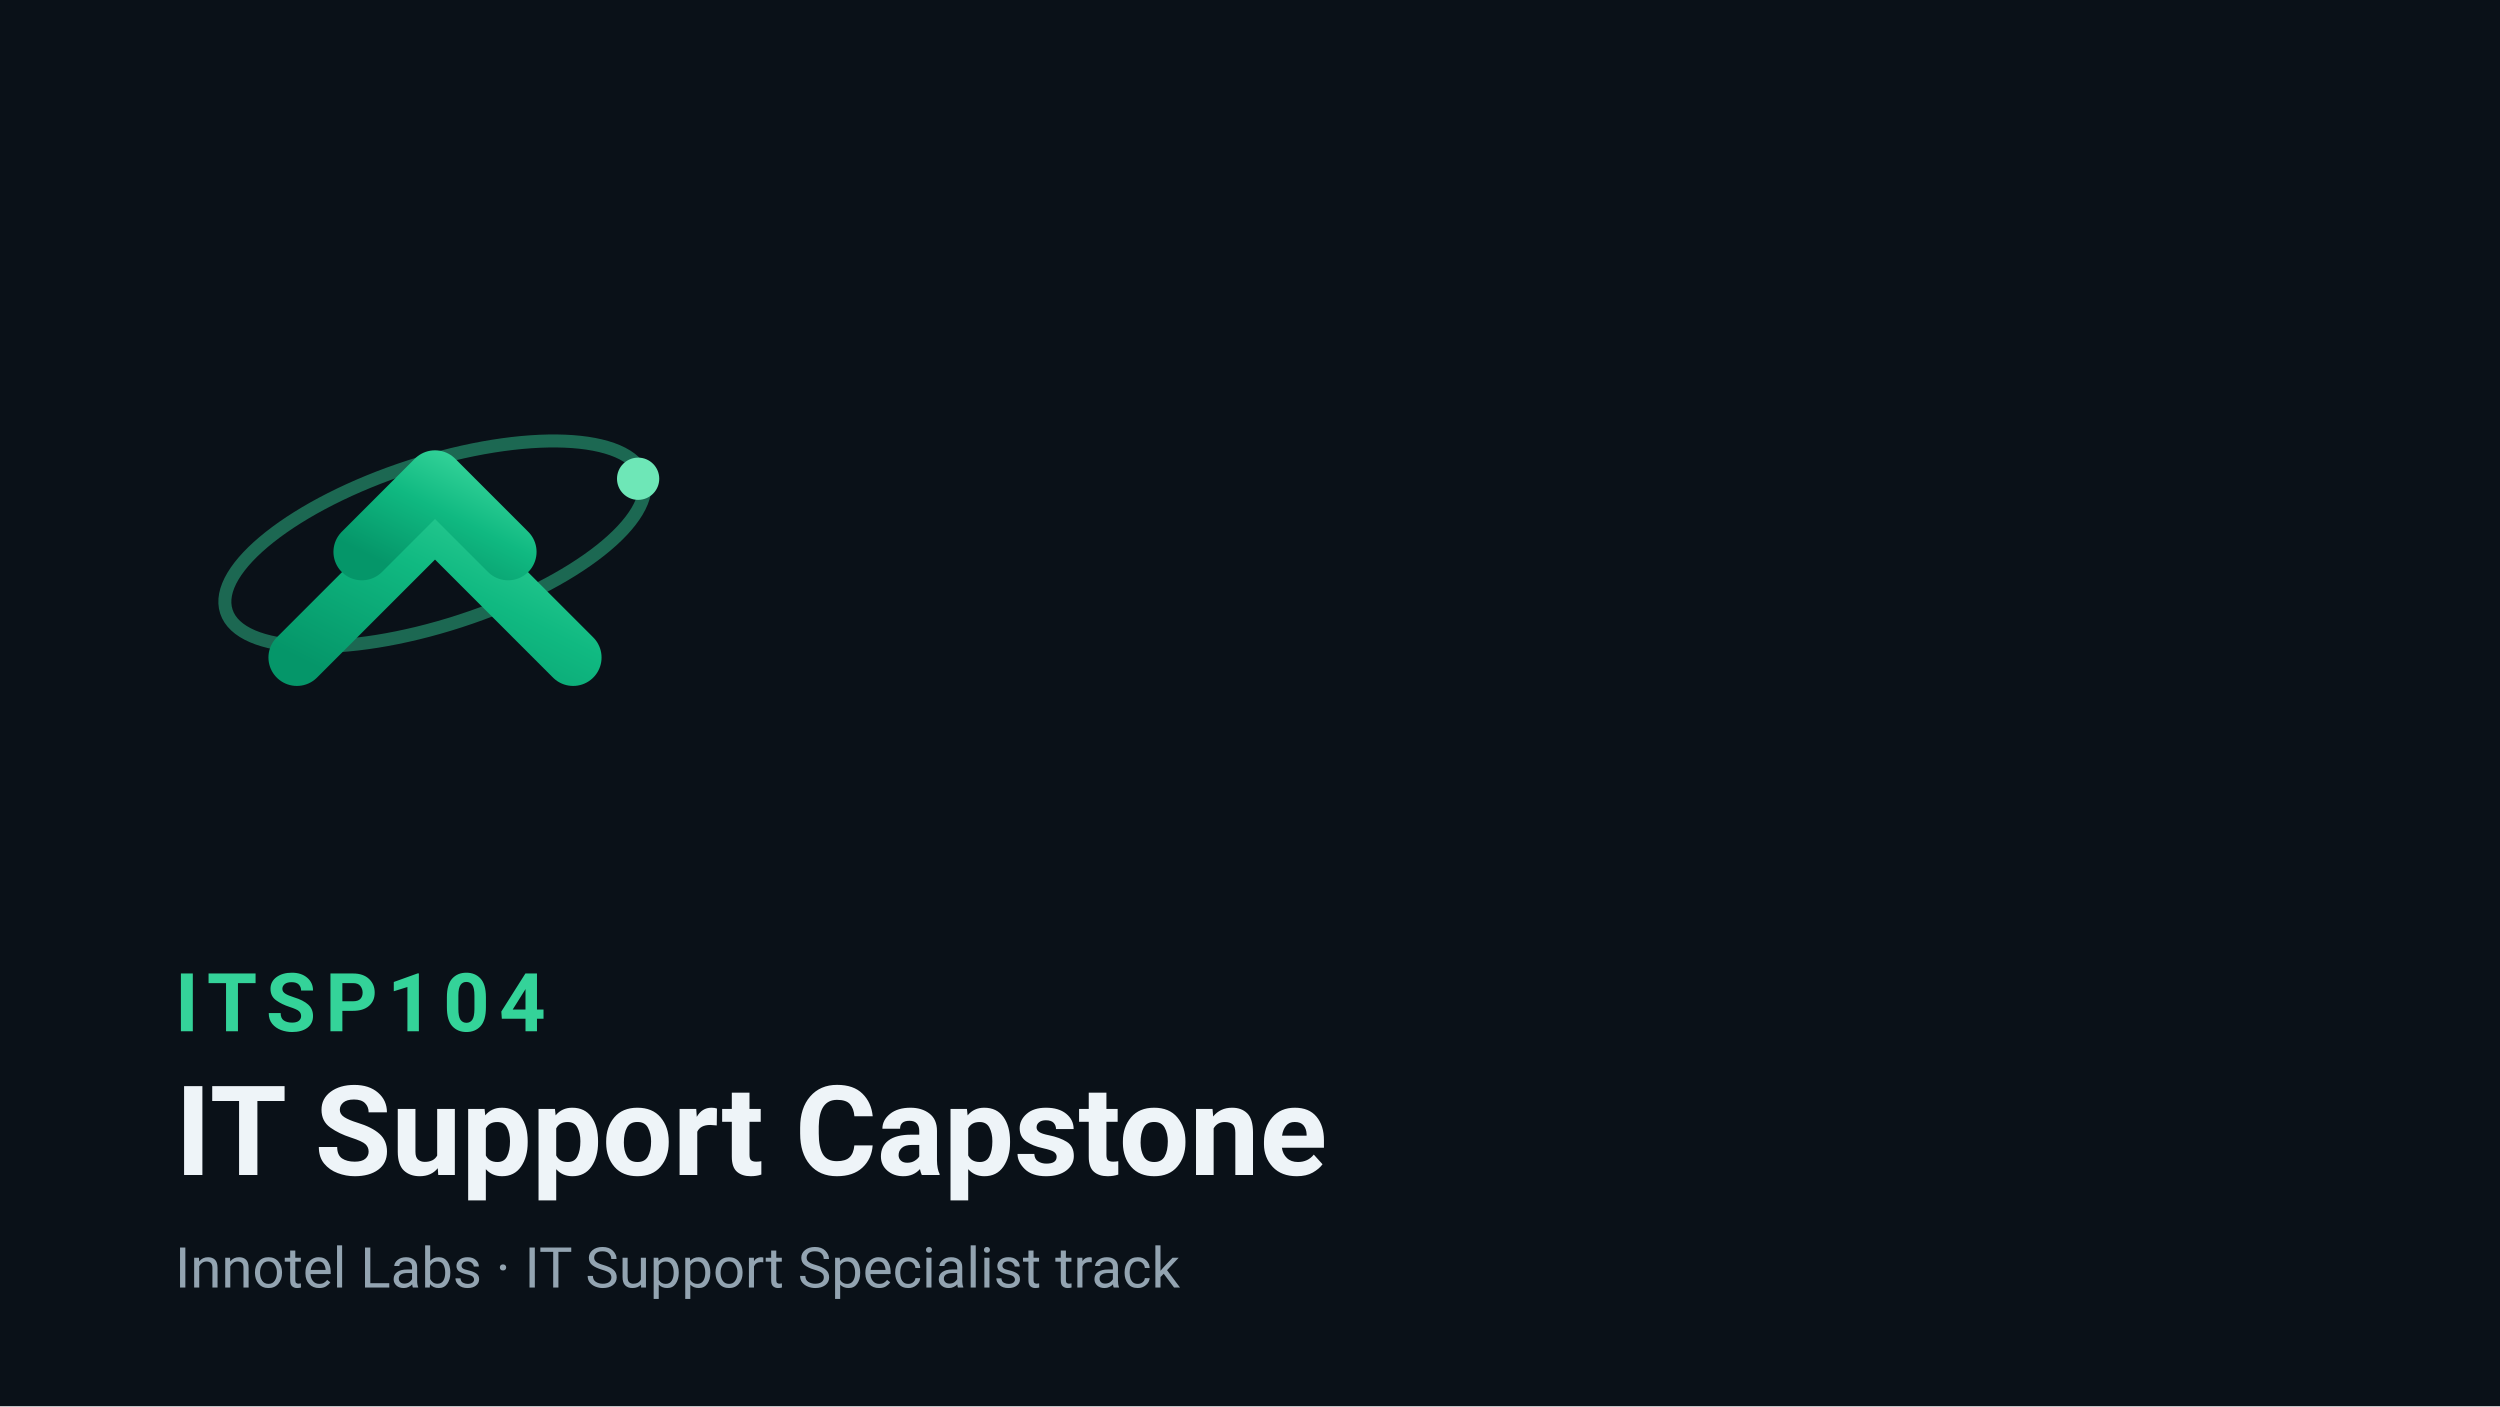
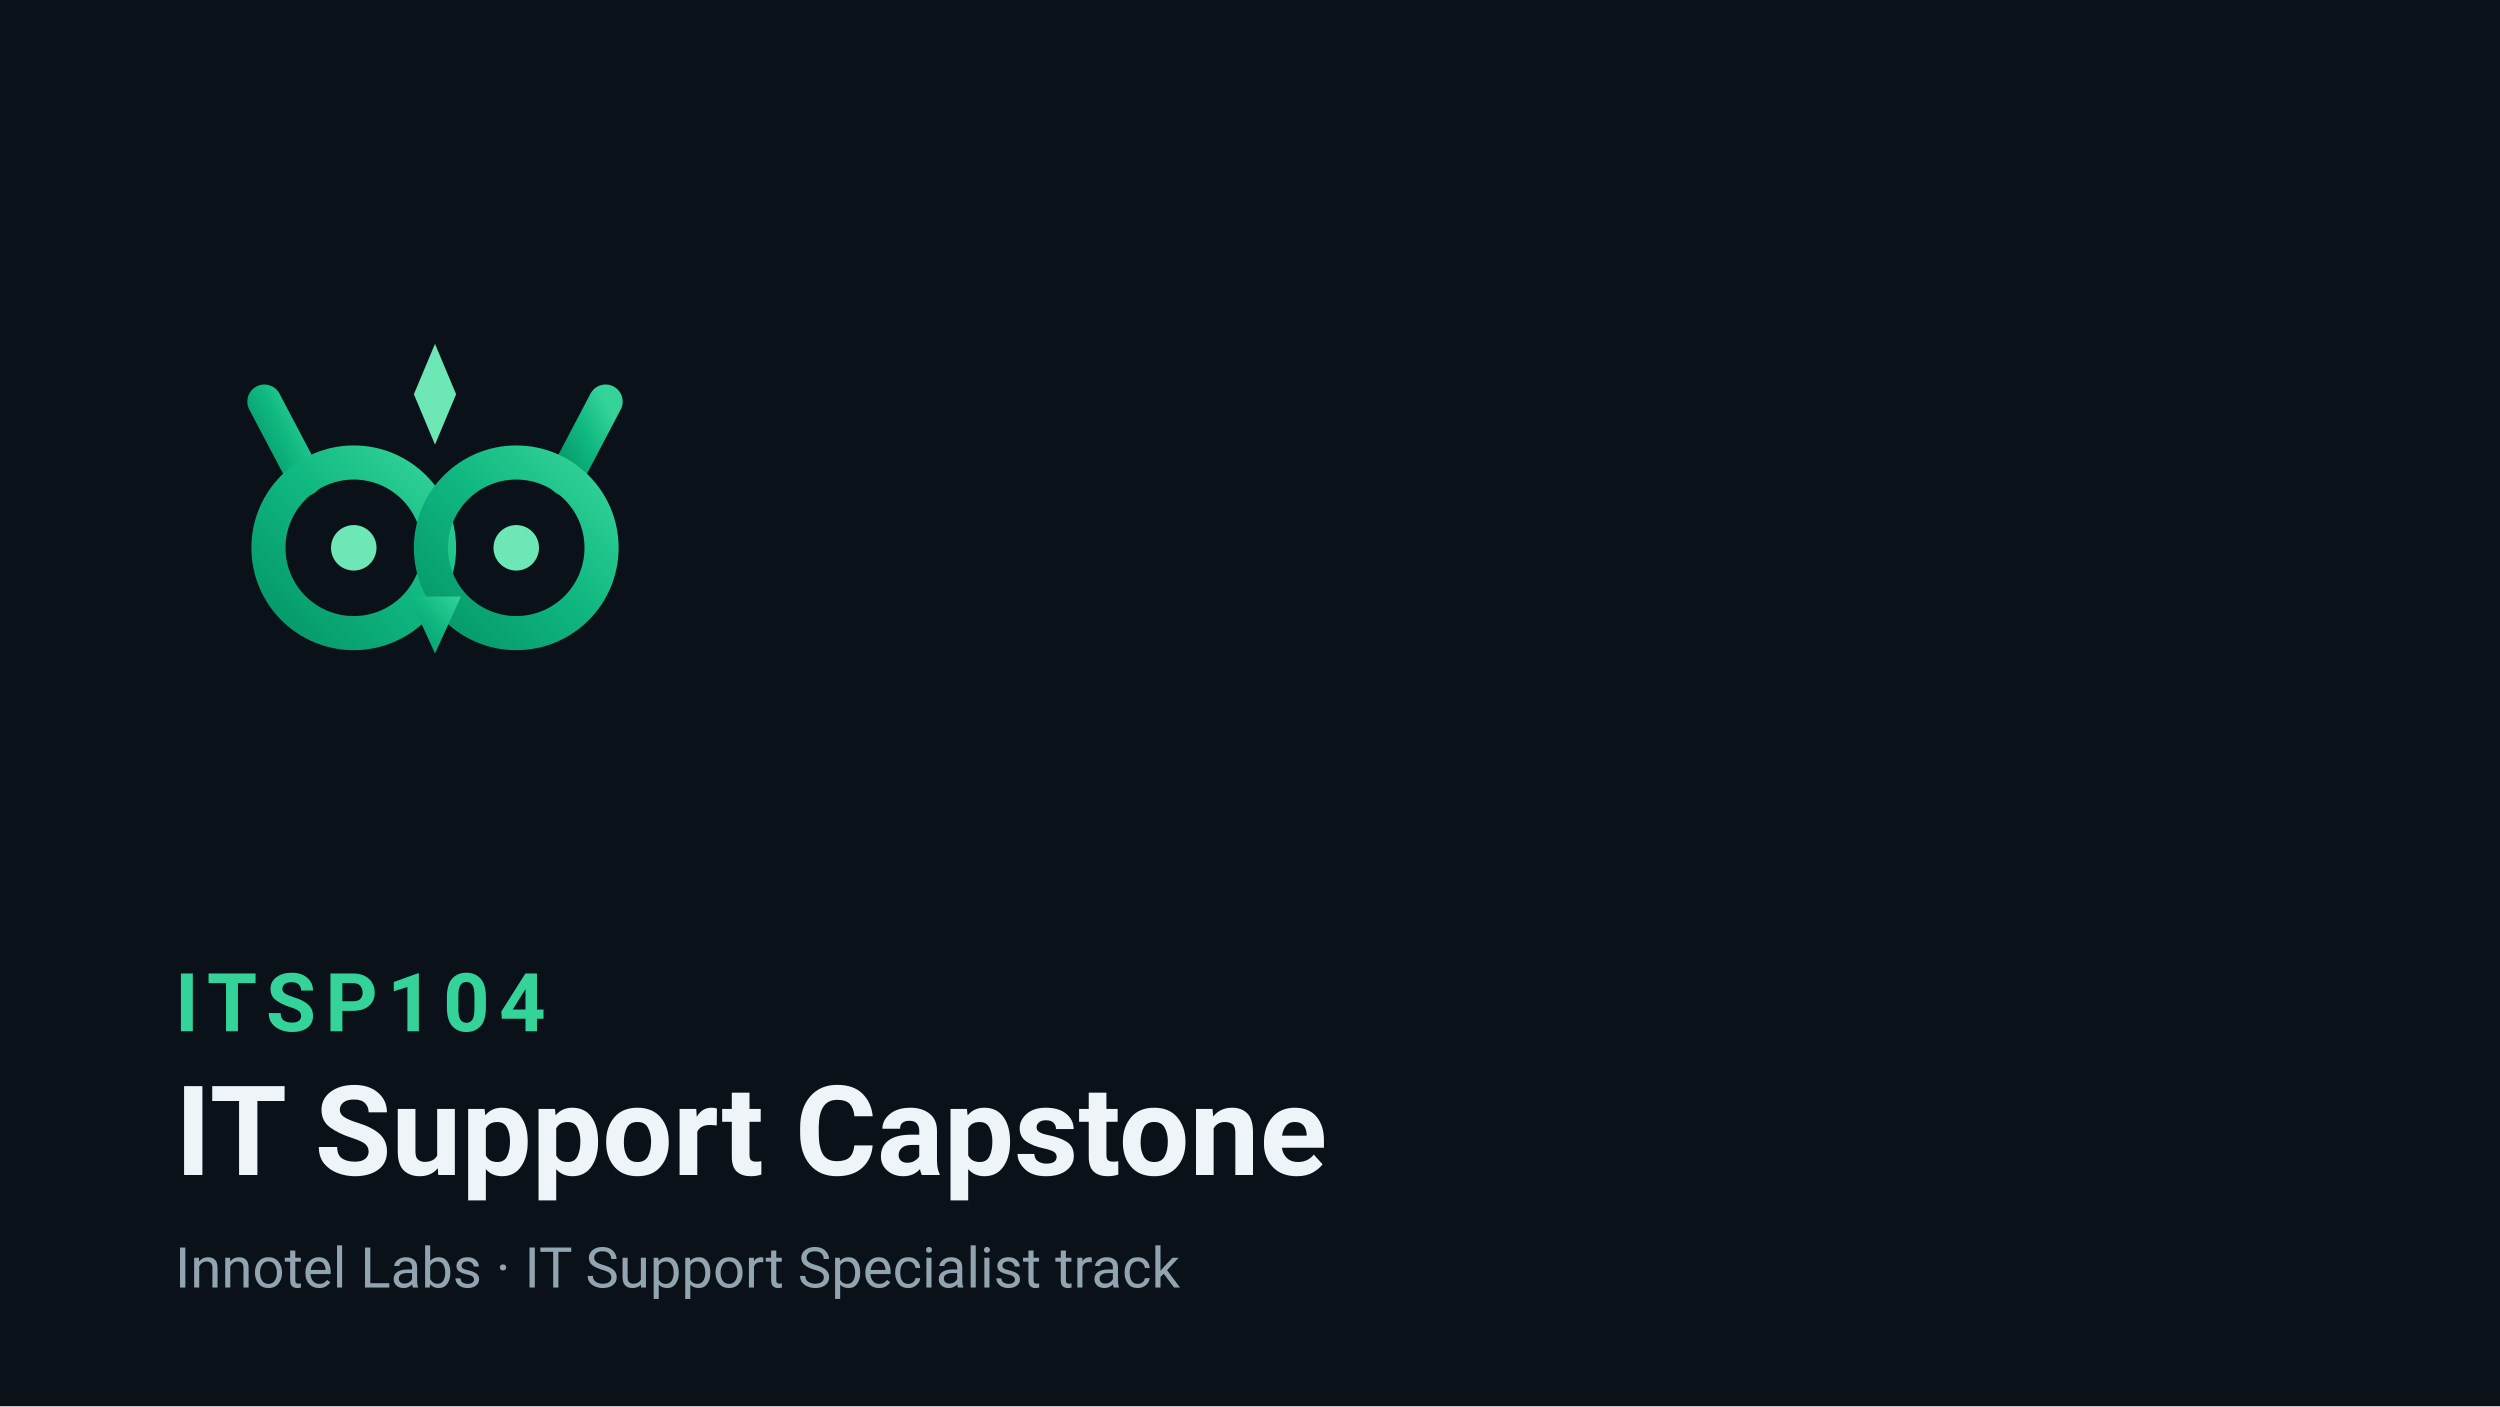
<svg xmlns="http://www.w3.org/2000/svg" viewBox="0 0 800 450" role="img" aria-label="ITSP104 — IT Support Capstone">
  <defs>
    <linearGradient id="g" x1="0" y1="1" x2="1" y2="0">
      <stop offset="0" stop-color="#059669" />
      <stop offset="0.55" stop-color="#10b981" />
      <stop offset="1" stop-color="#34d399" />
    </linearGradient>
  </defs>
  <rect width="800" height="450" fill="#0a1118" />
  <g transform="translate(56 96) scale(2.6)">
-     <ellipse cx="32" cy="30" rx="27" ry="10" transform="rotate(-18 32 30)" fill="none" stroke="#34d399" stroke-opacity="0.45" stroke-width="1.6" />
-     <circle cx="57" cy="22" r="2.6" fill="#6ee7b7" />
-     <path d="M15 44 L32 27 L49 44" fill="none" stroke="url(#g)" stroke-width="7" stroke-linecap="round" stroke-linejoin="round" />
-     <path d="M23 31 L32 22 L41 31" fill="none" stroke="url(#g)" stroke-width="7" stroke-linecap="round" stroke-linejoin="round" />
+     <g fill="none" stroke="url(#g)" stroke-width="4.2" stroke-linecap="round">
+       <path d="M16 22 L11 12.5" />
+       <path d="M48 22 L53 12.5" />
+       <circle cx="22" cy="30.5" r="10.5" />
+       <circle cx="42" cy="30.5" r="10.5" />
+     </g>
+     <circle cx="22" cy="30.5" r="2.8" fill="#6ee7b7" />
+     <circle cx="42" cy="30.5" r="2.8" fill="#6ee7b7" />
+     <path d="M28.8 36.5 L35.2 36.5 L32 43.5 Z" fill="url(#g)" />
+     <path d="M32 5.4 L34.6 11.6 L32 17.8 L29.4 11.6 Z" fill="#6ee7b7" />
  </g>
  <text x="56" y="330" font-family="ui-sans-serif, system-ui, 'Segoe UI', Roboto, Helvetica, Arial, sans-serif" font-size="26" font-weight="700" letter-spacing="3" fill="#34d399">ITSP104</text>
  <text x="56" y="376" font-family="ui-sans-serif, system-ui, 'Segoe UI', Roboto, Helvetica, Arial, sans-serif" font-size="40" font-weight="700" fill="#eef4f8">IT Support Capstone</text>
  <text x="56" y="412" font-family="ui-sans-serif, system-ui, 'Segoe UI', Roboto, Helvetica, Arial, sans-serif" font-size="18" fill="#93a4b1">Innotel Labs · IT Support Specialist track</text>
</svg>
